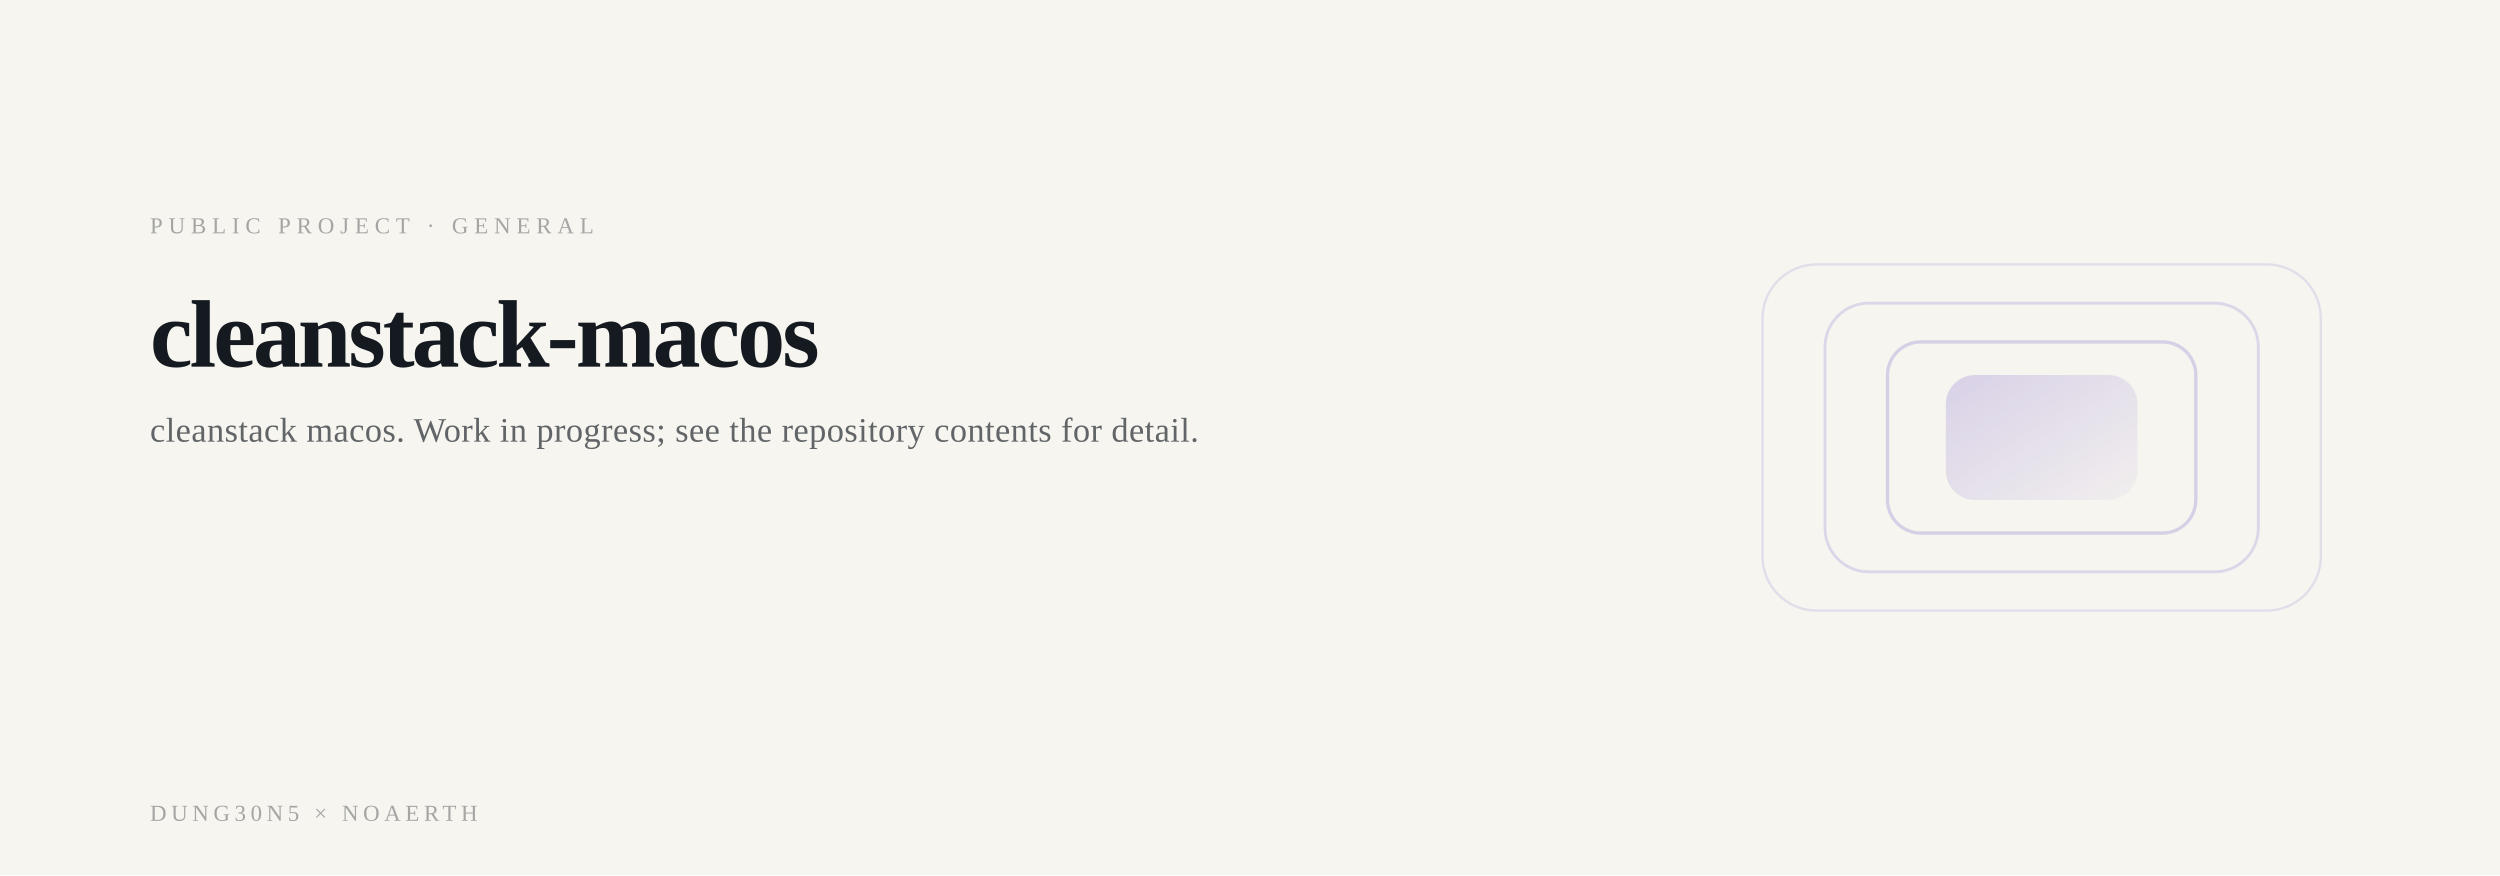
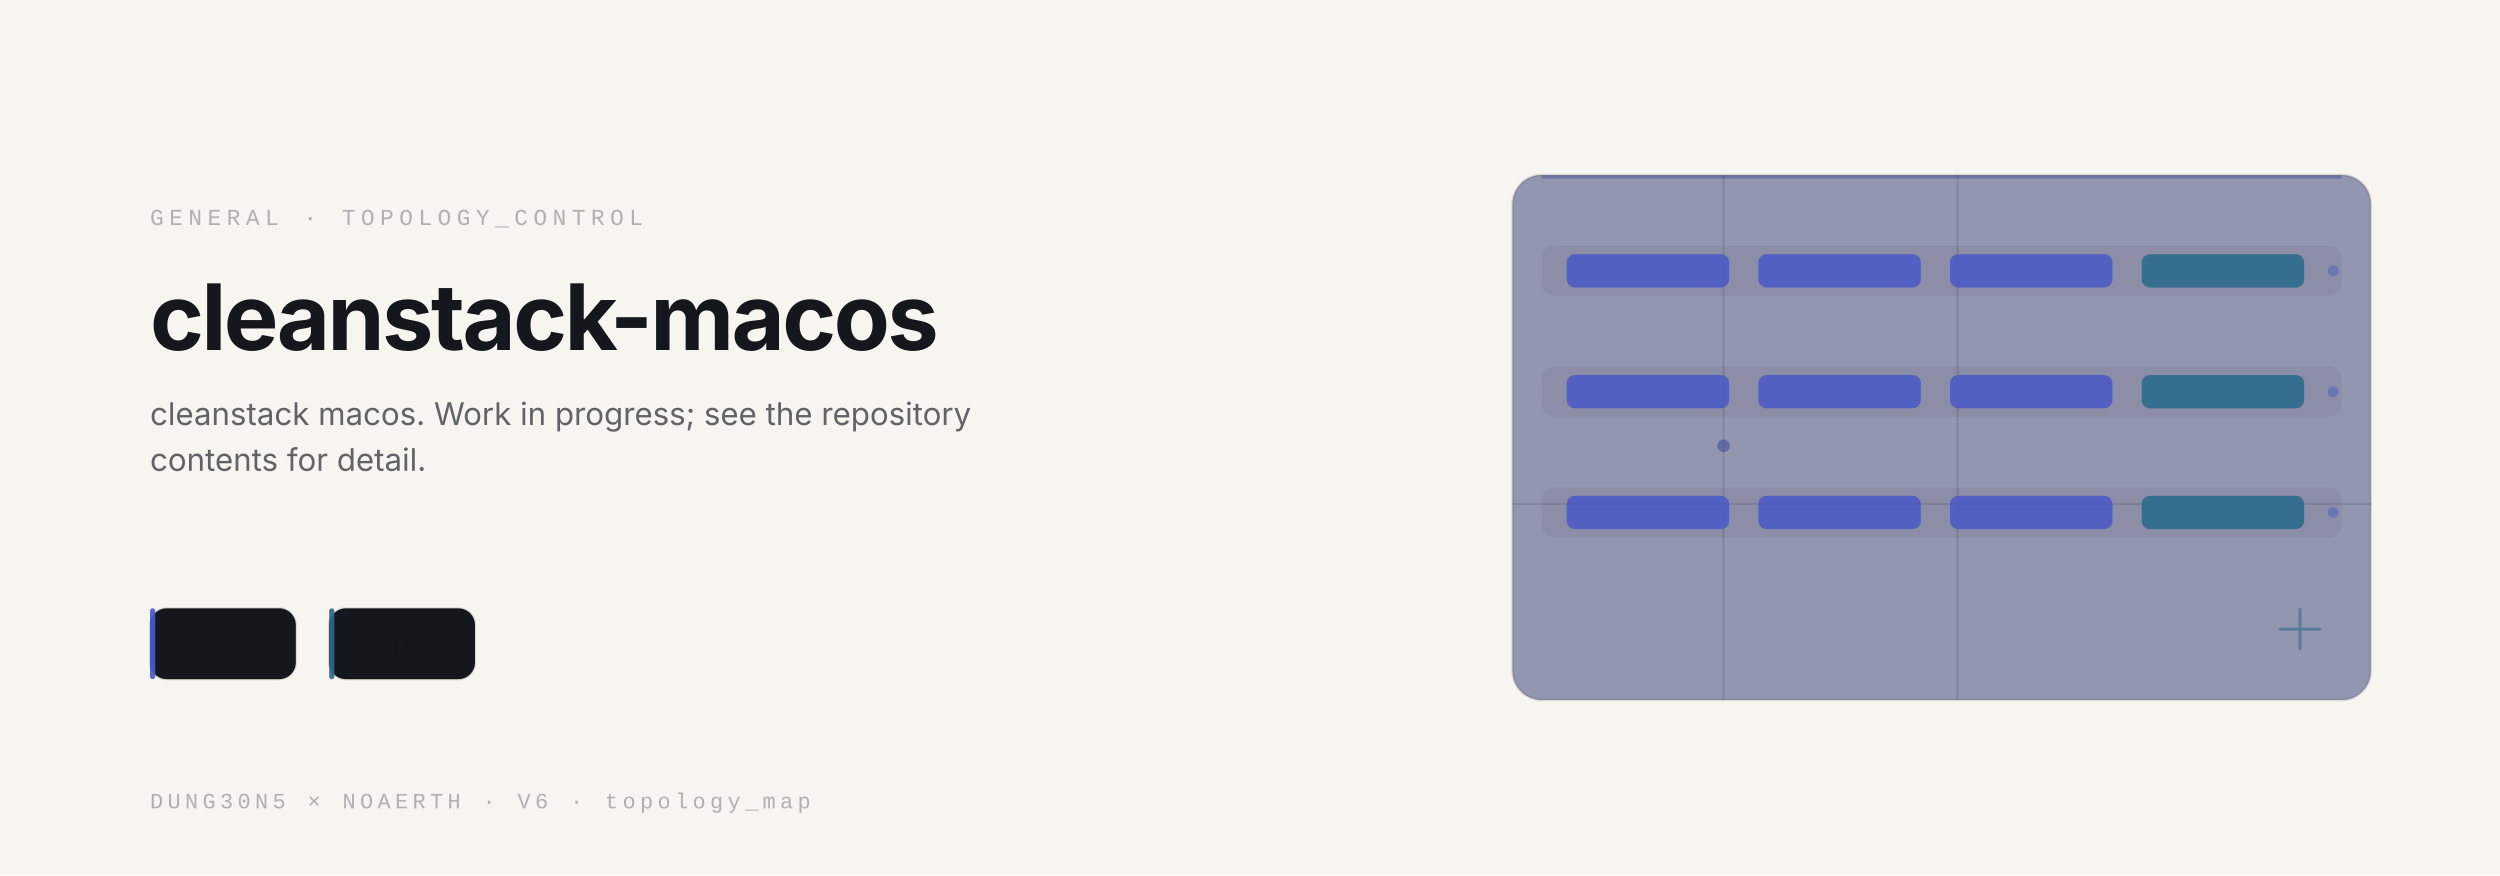
- <svg xmlns="http://www.w3.org/2000/svg" viewBox="0 0 1200 420" width="1200" height="420" role="img" aria-label="cleanstack-macos: ordered faceted stages left to right. Motion depicts source transforms through ordered stages into a verified result.">
-   <defs>
-     <linearGradient id="hero-cleanstack-macos-light-a" x1="0" y1="0" x2="1" y2="1">
-       <stop offset="0" stop-color="#9d8bd6" stop-opacity="0.85" />
-       <stop offset="1" stop-color="#9d8bd6" stop-opacity="0.15" />
-     </linearGradient>
-   </defs>
+ <svg xmlns="http://www.w3.org/2000/svg" viewBox="0 0 1200 420" width="1200" height="420" role="img" aria-label="cleanstack-macos: jobs queue, lease, and complete">
  <rect width="1200" height="420" fill="#f7f5f0" />
-   <rect x="906" y="164.12" width="148" height="91.76" rx="16" fill="none" stroke="#9d8bd6" stroke-width="1.60" opacity="0.36" />
-   <rect x="876" y="145.52" width="208" height="128.96" rx="21" fill="none" stroke="#9d8bd6" stroke-width="1.38" opacity="0.29" />
-   <rect x="846" y="126.92" width="268" height="166.16" rx="26" fill="none" stroke="#9d8bd6" stroke-width="1.16" opacity="0.23" />
-   <rect x="934" y="180" width="92" height="60" rx="14" fill="url(#hero-cleanstack-macos-light-a)" opacity="0.40" />
-   <text x="72" y="112" fill="#141a205c" font-size="11" letter-spacing="2.8">PUBLIC PROJECT · GENERAL</text>
-   <text x="72" y="176" fill="#141a20" font-size="46" font-weight="660" letter-spacing="-1.4">cleanstack-macos</text>
-   <text x="72" y="212" fill="#141a20a8" font-size="16.5" letter-spacing="0.2">cleanstack macos. Work in progress; see the repository contents for detail.</text>
-   <rect x="72" y="266" width="106" height="40" rx="9" fill="#141a20" fill-opacity="0.05" stroke="#f4efe424" stroke-width="1.1" opacity="0">
-     <animate attributeName="opacity" from="0" to="1" dur="0.5s" begin="0.50s" fill="freeze" />
-   </rect>
-   <rect x="72" y="266" width="2.5" height="40" rx="1.2" fill="#9d8bd6" opacity="0">
-     <animate attributeName="opacity" from="0" to="0.9" dur="0.5s" begin="0.50s" fill="freeze" />
-   </rect>
-   <text x="125" y="291" fill="#141a20" font-size="11.5" text-anchor="middle" font-family="ui-monospace,SFMono-Regular,Menlo,monospace" opacity="0">source<animate attributeName="opacity" from="0" to="1" dur="0.5s" begin="0.65s" fill="freeze" />
-   </text>
-   <rect x="194" y="266" width="106" height="40" rx="9" fill="#141a20" fill-opacity="0.05" stroke="#f4efe424" stroke-width="1.1" opacity="0">
-     <animate attributeName="opacity" from="0" to="1" dur="0.5s" begin="1.00s" fill="freeze" />
-   </rect>
-   <rect x="194" y="266" width="2.5" height="40" rx="1.2" fill="#9d8bd6" opacity="0">
-     <animate attributeName="opacity" from="0" to="0.9" dur="0.5s" begin="1.00s" fill="freeze" />
-   </rect>
-   <text x="247" y="291" fill="#141a20" font-size="11.5" text-anchor="middle" font-family="ui-monospace,SFMono-Regular,Menlo,monospace" opacity="0">transform<animate attributeName="opacity" from="0" to="1" dur="0.5s" begin="1.15s" fill="freeze" />
-   </text>
-   <rect x="316" y="266" width="106" height="40" rx="9" fill="#141a20" fill-opacity="0.05" stroke="#f4efe424" stroke-width="1.1" opacity="0">
-     <animate attributeName="opacity" from="0" to="1" dur="0.5s" begin="1.50s" fill="freeze" />
-   </rect>
-   <rect x="316" y="266" width="2.5" height="40" rx="1.2" fill="#e7c27a" opacity="0">
-     <animate attributeName="opacity" from="0" to="0.9" dur="0.5s" begin="1.50s" fill="freeze" />
-   </rect>
-   <text x="369" y="291" fill="#141a20" font-size="11.5" text-anchor="middle" font-family="ui-monospace,SFMono-Regular,Menlo,monospace" opacity="0">emit<animate attributeName="opacity" from="0" to="1" dur="0.5s" begin="1.65s" fill="freeze" />
-   </text>
-   <text x="72" y="394" fill="#141a205c" font-size="11" letter-spacing="2.2">DUNG30N5 × NOAERTH</text>
+   <text x="72" y="108" font-family="ui-monospace, SFMono-Regular, Menlo, Monaco, Consolas, 'Liberation Mono', monospace" font-size="11" letter-spacing="2.6" fill="#14171c4f">GENERAL · TOPOLOGY_CONTROL</text>
+   <text x="72" y="168" font-family="-apple-system, BlinkMacSystemFont, 'Segoe UI', Inter, Helvetica, Arial, sans-serif" font-size="44" font-weight="660" letter-spacing="-1.2" fill="#14171c">cleanstack-macos</text>
+   <text x="72" y="204" font-family="-apple-system, BlinkMacSystemFont, 'Segoe UI', Inter, Helvetica, Arial, sans-serif" font-size="15" fill="#14171ca8">cleanstack macos. Work in progress; see the repository</text>
+   <text x="72" y="226" font-family="-apple-system, BlinkMacSystemFont, 'Segoe UI', Inter, Helvetica, Arial, sans-serif" font-size="15" fill="#14171ca8">contents for detail.</text>
+   <rect x="72.0" y="292.0" width="70.0" height="34.0" rx="8" fill="#14171c" stroke="#14171c1f" stroke-width="1.1" />
+   <rect x="72.0" y="292.0" width="2.5" height="34.0" rx="1.2" fill="#4a5bc4" opacity="0.92" />
+   <text x="107.0" y="314" font-family="ui-monospace, SFMono-Regular, Menlo, Monaco, Consolas, 'Liberation Mono', monospace" font-size="11" fill="#14171c" fill-opacity="0.82" text-anchor="middle">sources</text>
+   <rect x="158.0" y="292.0" width="70.0" height="34.0" rx="8" fill="#14171c" stroke="#14171c1f" stroke-width="1.1" />
+   <rect x="158.0" y="292.0" width="2.5" height="34.0" rx="1.2" fill="#2b6a8c" opacity="0.92" />
+   <text x="193.0" y="314" font-family="ui-monospace, SFMono-Regular, Menlo, Monaco, Consolas, 'Liberation Mono', monospace" font-size="11" fill="#14171c" fill-opacity="0.82" text-anchor="middle">site</text>
+   <rect x="726.0" y="84.0" width="412.0" height="252.0" rx="14" fill="#4a5bc4" fill-opacity="0.34" />
+   <line x1="740.0" y1="85.0" x2="1124.0" y2="85.0" stroke="#4a5bc4" stroke-width="1.6" opacity="0.4" />
+   <rect x="726.0" y="84.0" width="412.0" height="252.0" rx="14" fill="none" stroke="#14171c1f" stroke-width="1.2" />
+   <line x1="827.3" y1="84.0" x2="827.3" y2="336.0" stroke="#14171c1f" stroke-width="1" />
+   <line x1="939.6" y1="84.0" x2="939.6" y2="336.0" stroke="#14171c1f" stroke-width="1" />
+   <line x1="726.0" y1="241.9" x2="1138.0" y2="241.9" stroke="#14171c1f" stroke-width="1" />
+   <circle cx="827.3" cy="214.0" r="3" fill="#4a5bc4" opacity="0.55" />
+   <rect x="726.0" y="84.0" width="412.0" height="252.0" rx="14" fill="#000" fill-opacity="0.22" />
+   <path d="M1094.0 302.0 h20 M1104.0 292.0 v20" stroke="#2b6a8c" stroke-width="1.4" opacity="0.6" />
+   <rect x="740" y="118" width="384" height="24" rx="6" fill="#14171c1f" fill-opacity="0.5" />
+   <rect x="752" y="122" width="78" height="16" rx="4" fill="#4a5bc4" opacity="0.9" />
+   <rect x="844" y="122" width="78" height="16" rx="4" fill="#4a5bc4" opacity="0.9" />
+   <rect x="936" y="122" width="78" height="16" rx="4" fill="#4a5bc4" opacity="0.9" />
+   <rect x="1028" y="122" width="78" height="16" rx="4" fill="#2b6a8c" opacity="0.9" />
+   <circle cx="1120.0" cy="130.0" r="2.6" fill="#4a5bc4" opacity="0.5" />
+   <rect x="740" y="176" width="384" height="24" rx="6" fill="#14171c1f" fill-opacity="0.5" />
+   <rect x="752" y="180" width="78" height="16" rx="4" fill="#4a5bc4" opacity="0.9" />
+   <rect x="844" y="180" width="78" height="16" rx="4" fill="#4a5bc4" opacity="0.9" />
+   <rect x="936" y="180" width="78" height="16" rx="4" fill="#4a5bc4" opacity="0.9" />
+   <rect x="1028" y="180" width="78" height="16" rx="4" fill="#2b6a8c" opacity="0.9" />
+   <circle cx="1120.0" cy="188.0" r="2.6" fill="#4a5bc4" opacity="0.5" />
+   <rect x="740" y="234" width="384" height="24" rx="6" fill="#14171c1f" fill-opacity="0.5" />
+   <rect x="752" y="238" width="78" height="16" rx="4" fill="#4a5bc4" opacity="0.9" />
+   <rect x="844" y="238" width="78" height="16" rx="4" fill="#4a5bc4" opacity="0.9" />
+   <rect x="936" y="238" width="78" height="16" rx="4" fill="#4a5bc4" opacity="0.9" />
+   <rect x="1028" y="238" width="78" height="16" rx="4" fill="#2b6a8c" opacity="0.9" />
+   <circle cx="1120.0" cy="246.0" r="2.6" fill="#4a5bc4" opacity="0.5" />
+   <text x="72" y="388" font-family="ui-monospace, SFMono-Regular, Menlo, Monaco, Consolas, 'Liberation Mono', monospace" font-size="10.5" letter-spacing="2.1" fill="#14171c4f">DUNG30N5 × NOAERTH · V6 · topology_map</text>
</svg>
